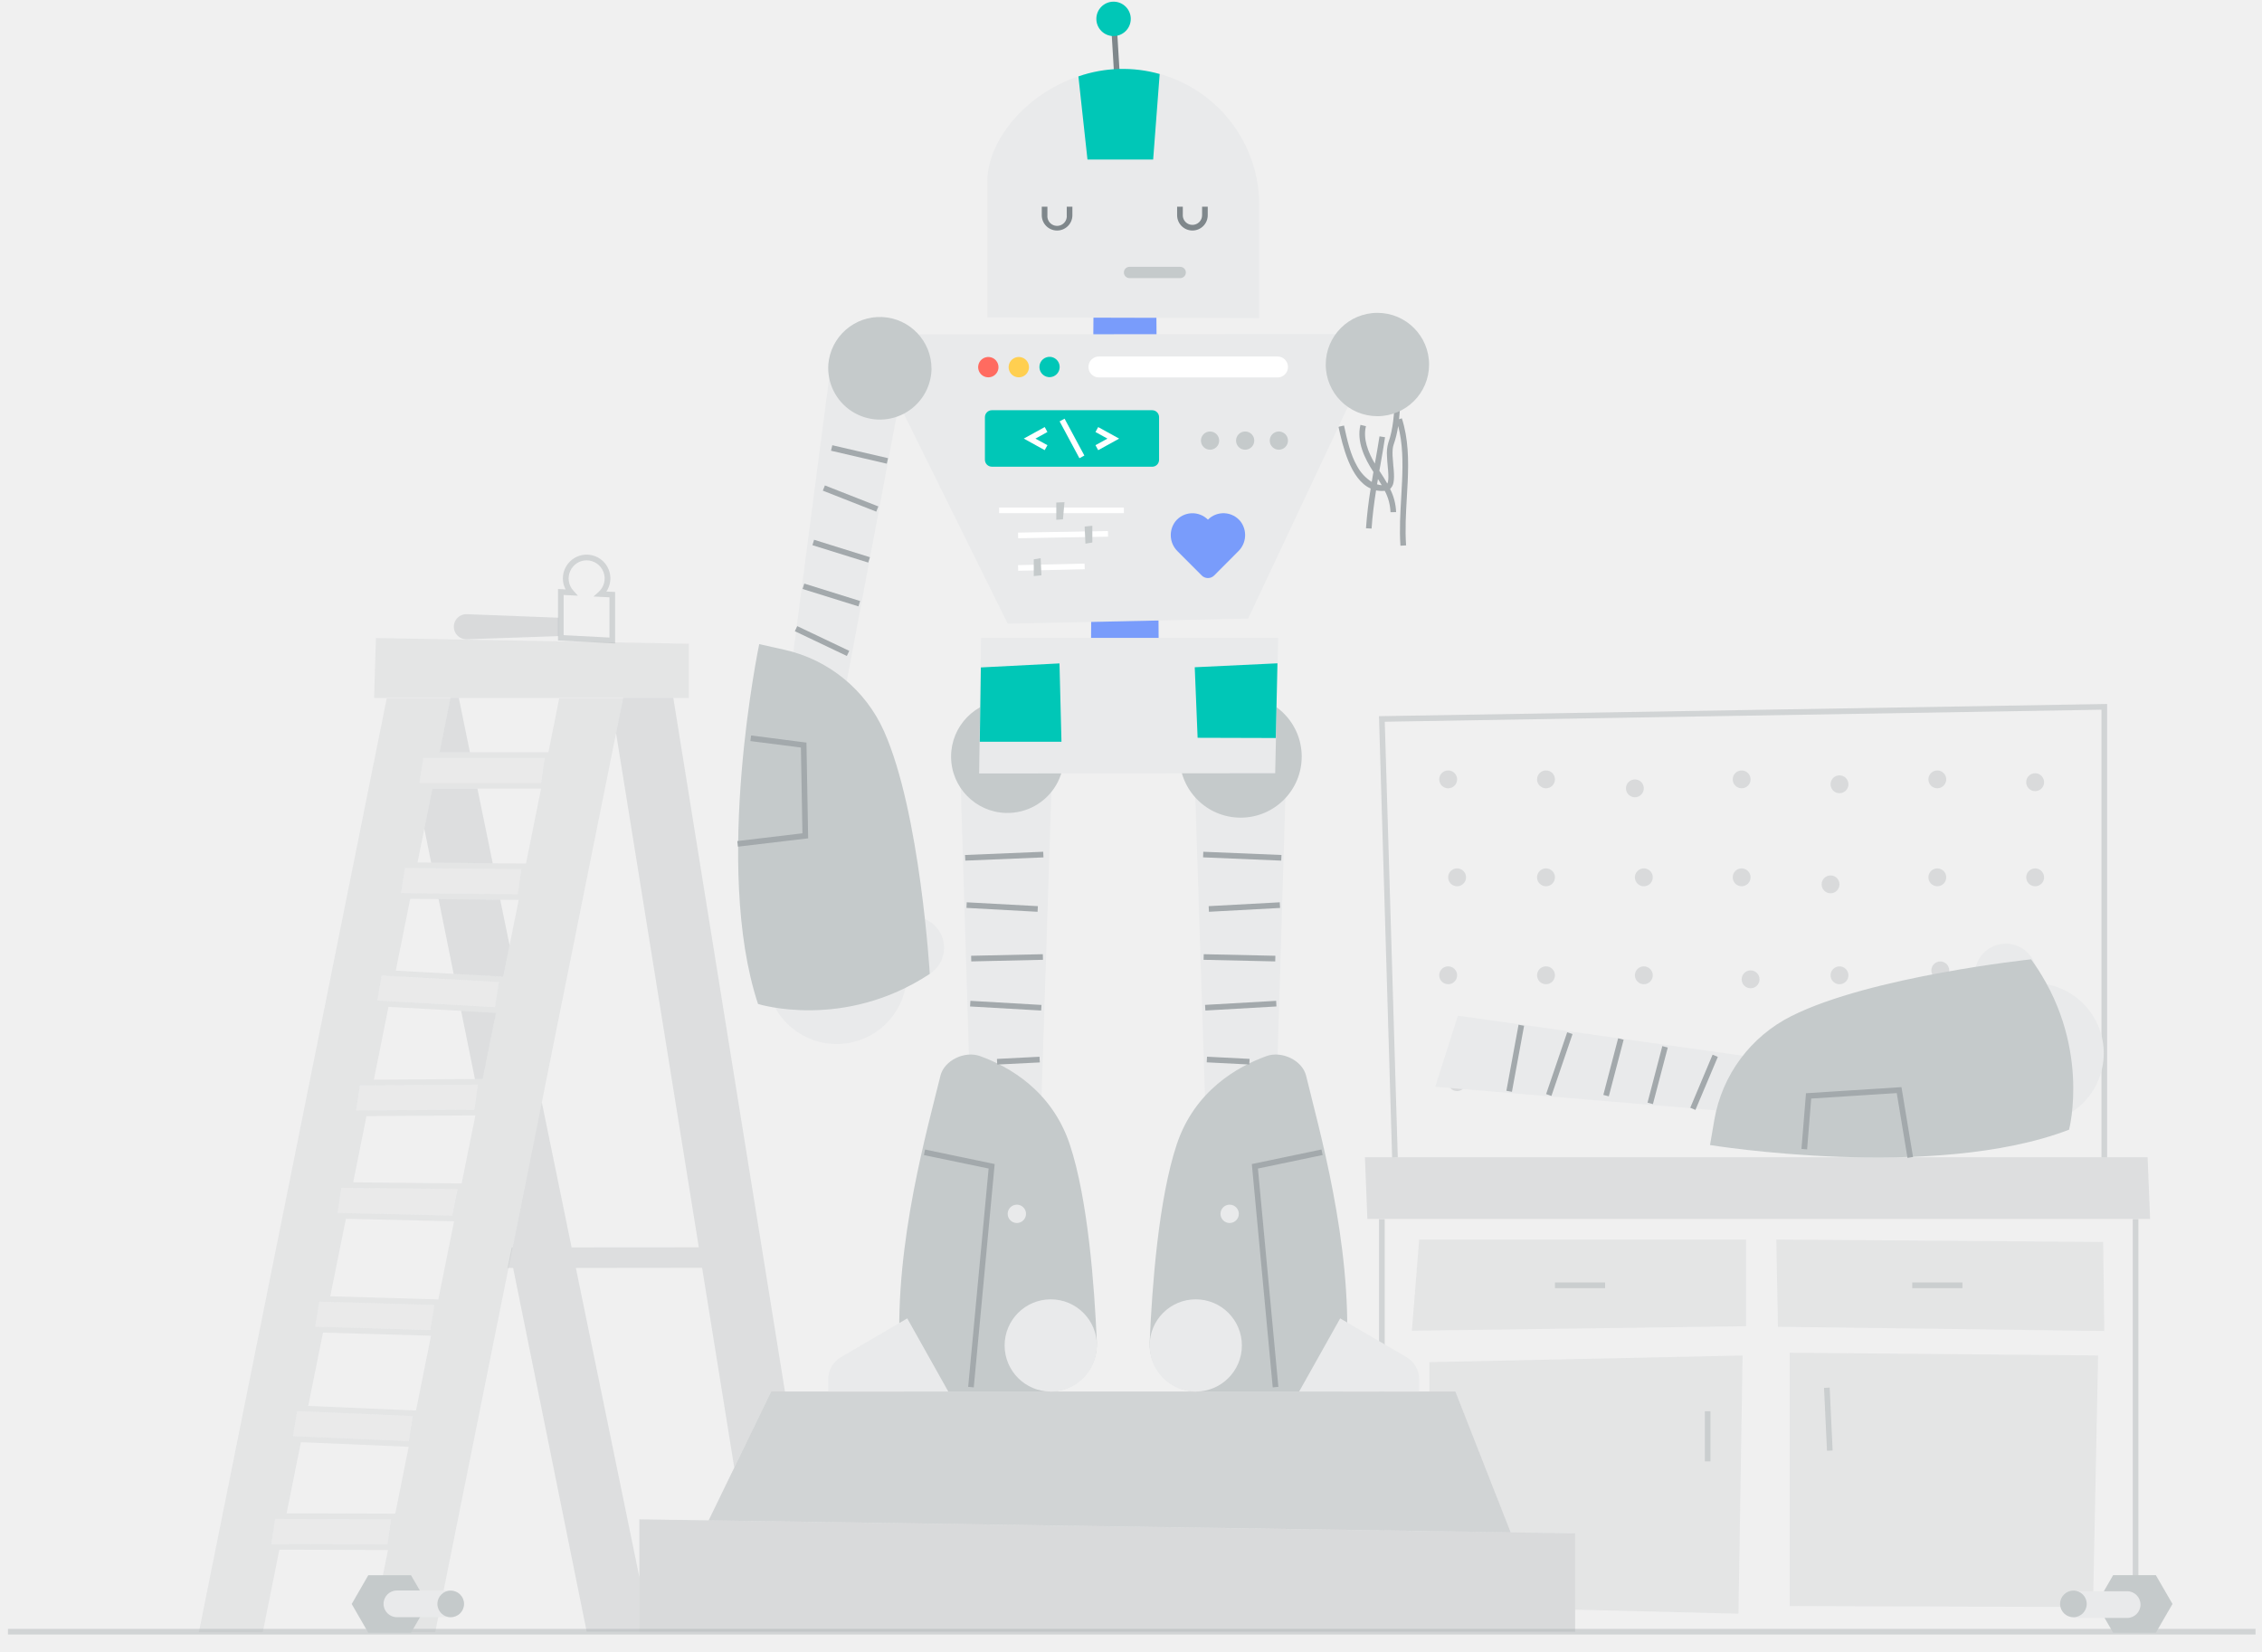
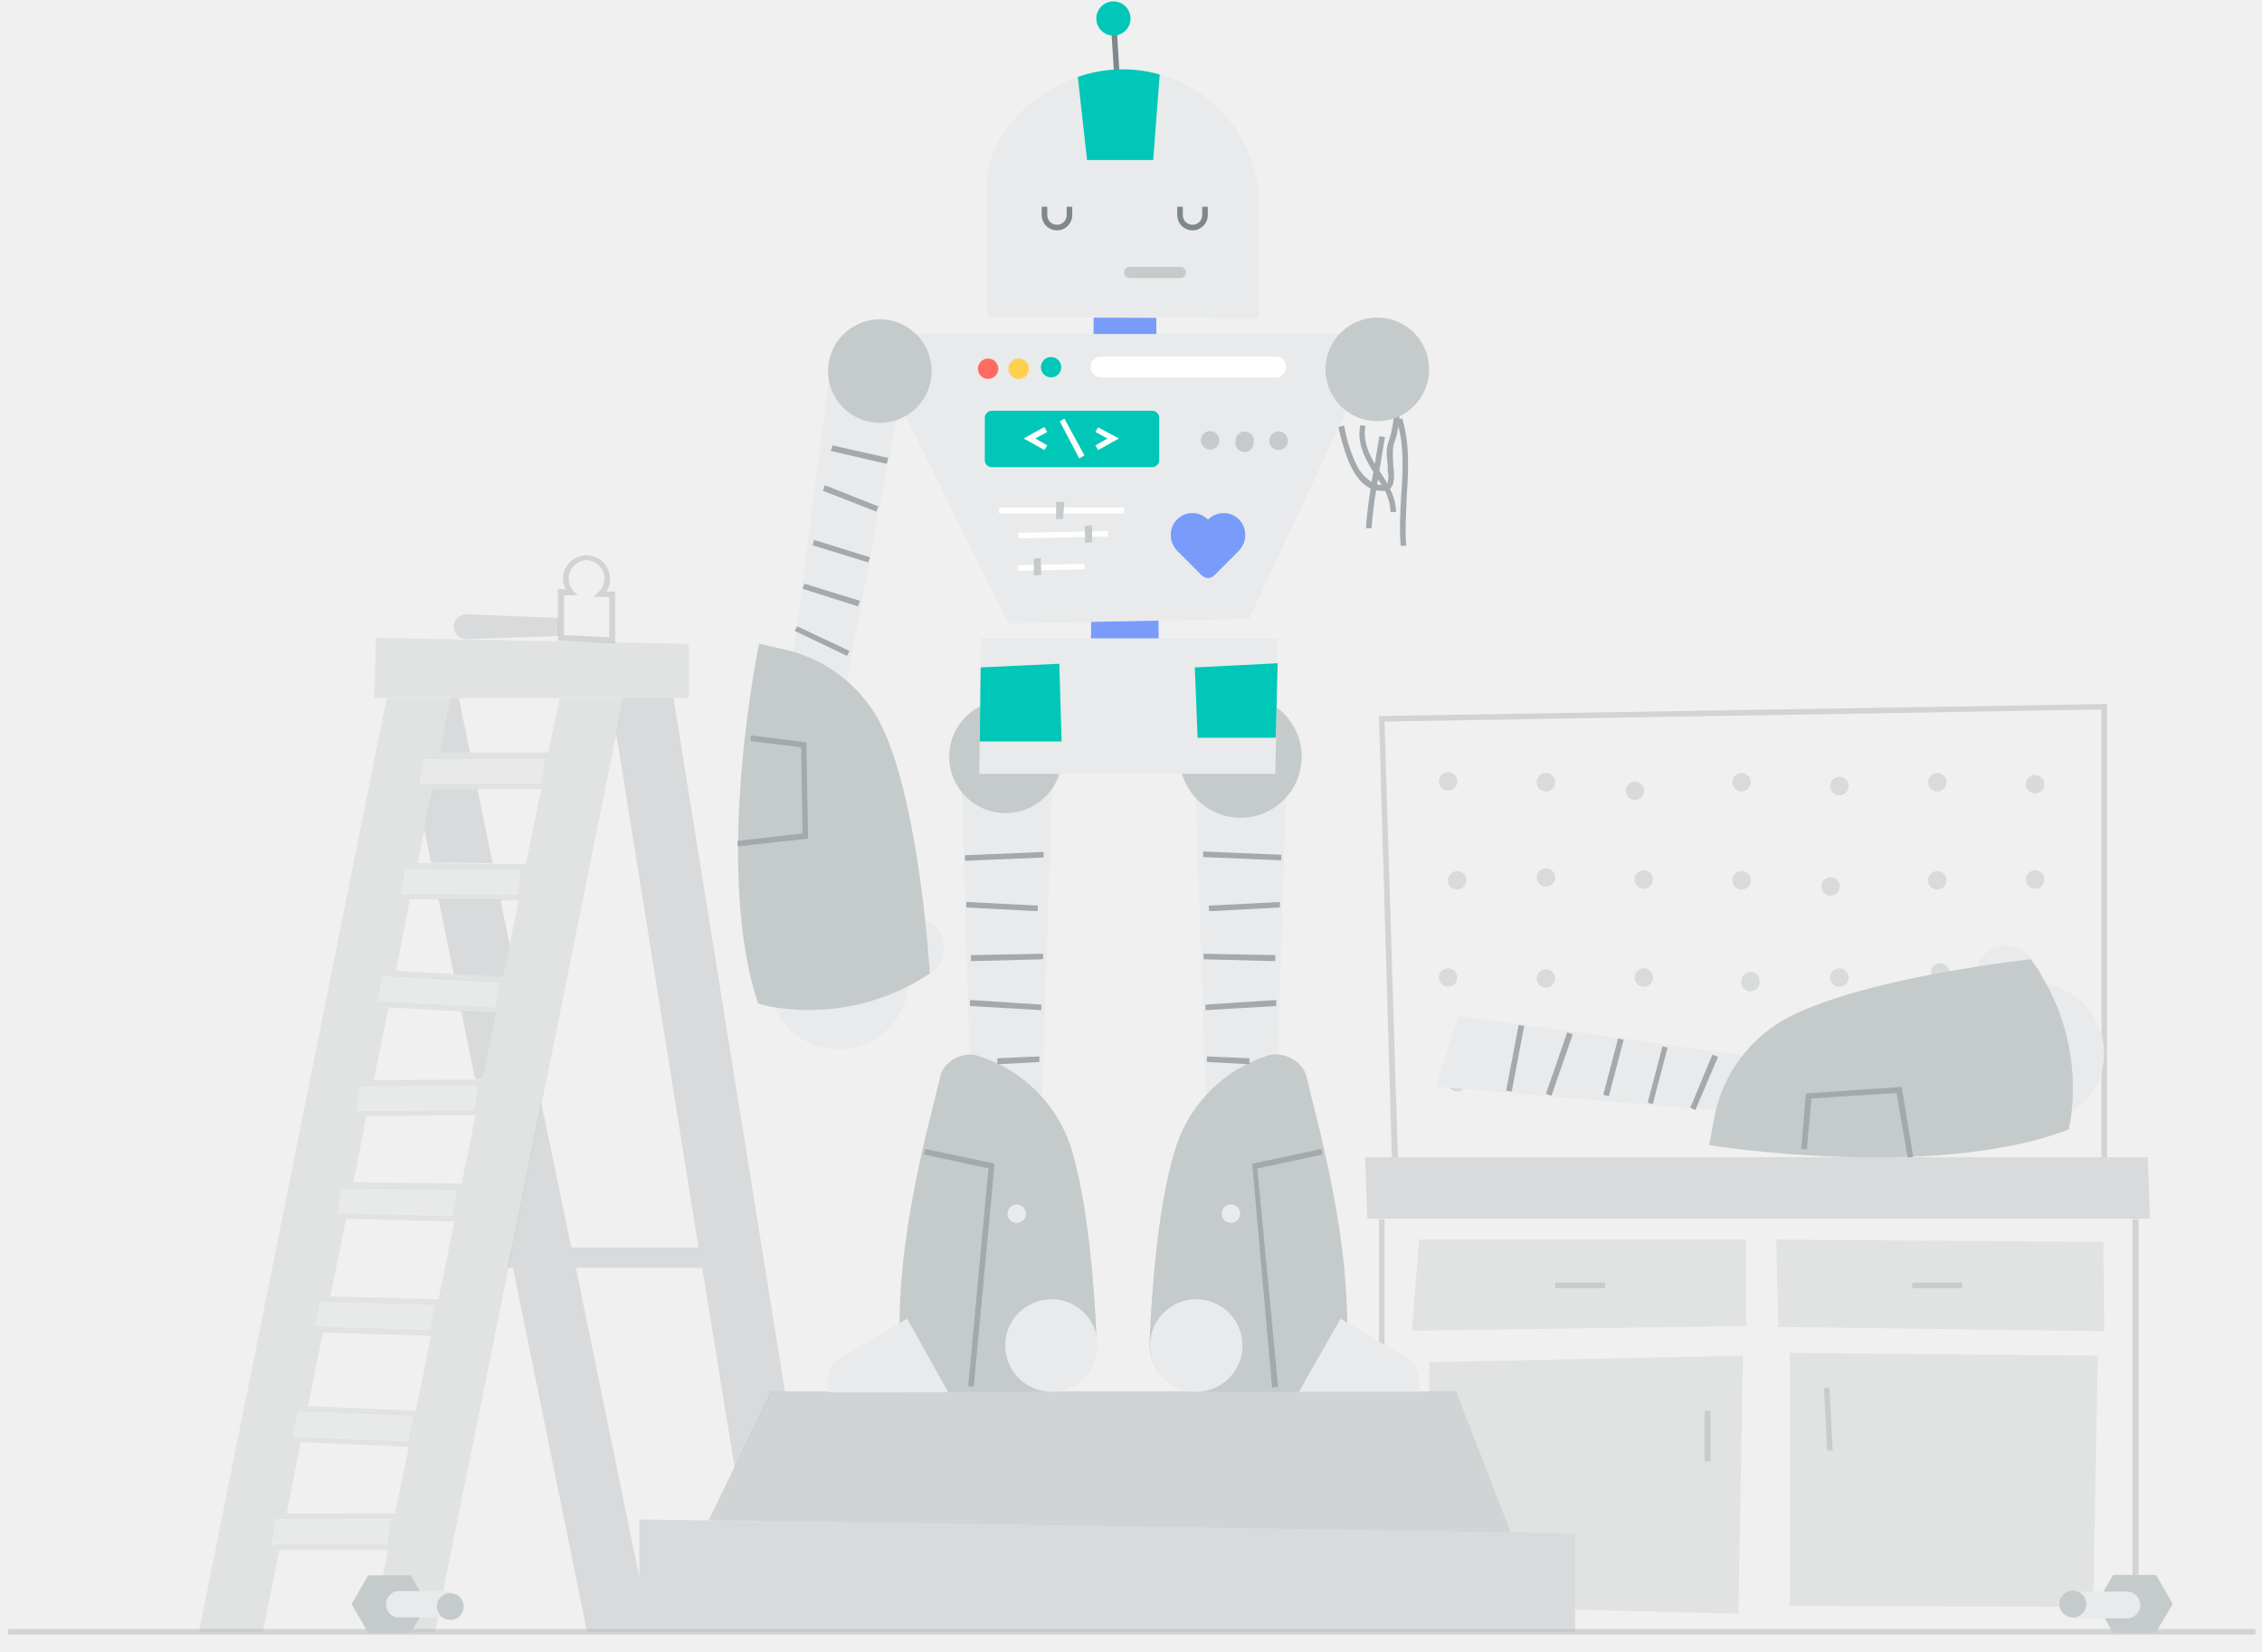
<svg xmlns="http://www.w3.org/2000/svg" fill="none" viewBox="0 0 489 357">
-   <path opacity=".3" d="m120.73 133.55-19.9-.77a2.72 2.72 0 1 0-.01 5.44l19.91-.69" fill="#A3A9AC" />
-   <path opacity=".4" fill-rule="evenodd" clip-rule="evenodd" d="M121.69 125.06a5.13 5.13 0 1 1 9.4 2.83l1.88.1v11.13l-12.34-.65v-11.13l1.65.09c-.38-.7-.6-1.5-.6-2.37Zm5.13-3.92a3.92 3.92 0 0 0-2.88 6.55l1 1.1-3.09-.16v8.69l9.9.52v-8.7l-3.45-.17 1.11-.99a3.92 3.92 0 0 0-2.59-6.84Z" fill="#A3A9AC" />
-   <path opacity=".25" d="M464.8 263.54H295.6l-.53-13.34h169.2l.54 13.34Z" fill="#A3A9AC" />
-   <g opacity=".3" fill="#A3A9AC">
-     <path d="M315 168.5a1.93 1.93 0 1 1-3.87 0 1.93 1.93 0 0 1 3.87 0ZM336.15 168.5a1.93 1.93 0 1 1-3.87 0 1.93 1.93 0 0 1 3.87 0ZM355.36 170.44a1.93 1.93 0 1 1-3.86 0 1.93 1.93 0 0 1 3.86 0ZM378.44 168.5a1.93 1.93 0 1 1-3.86 0 1.93 1.93 0 0 1 3.86 0ZM399.6 169.56a1.93 1.93 0 1 1-3.87 0 1.93 1.93 0 0 1 3.86 0ZM420.74 168.5a1.93 1.93 0 1 1-3.86 0 1.93 1.93 0 0 1 3.86 0ZM441.9 169.11a1.93 1.93 0 1 1-3.88 0 1.93 1.93 0 0 1 3.87 0ZM316.93 189.68a1.93 1.93 0 1 1-3.87 0 1.93 1.93 0 0 1 3.87 0ZM336.15 189.68a1.93 1.93 0 1 1-3.87 0 1.93 1.93 0 0 1 3.87 0ZM357.3 189.68a1.93 1.93 0 1 1-3.87 0 1.93 1.93 0 0 1 3.87 0ZM378.44 189.68a1.93 1.93 0 1 1-3.86 0 1.93 1.93 0 0 1 3.86 0ZM397.66 191.2a1.93 1.93 0 1 1-3.86 0 1.93 1.93 0 0 1 3.86 0ZM420.74 189.68a1.93 1.93 0 1 1-3.86 0 1.93 1.93 0 0 1 3.86 0ZM441.9 189.68a1.93 1.93 0 1 1-3.87 0 1.93 1.93 0 0 1 3.86 0ZM315 210.86a1.93 1.93 0 1 1-3.87 0 1.93 1.93 0 0 1 3.87 0ZM336.15 210.86a1.93 1.93 0 1 1-3.87 0 1.93 1.93 0 0 1 3.87 0ZM357.3 210.86a1.93 1.93 0 1 1-3.87 0 1.93 1.93 0 0 1 3.87 0ZM380.38 211.73a1.93 1.93 0 1 1-3.87 0 1.93 1.93 0 0 1 3.87 0ZM399.6 210.86a1.93 1.93 0 1 1-3.87 0 1.93 1.93 0 0 1 3.86 0ZM421.39 209.8a1.93 1.93 0 1 1-3.87 0 1.93 1.93 0 0 1 3.87 0ZM441.01 210.86a1.93 1.93 0 1 1-3.86 0 1.93 1.93 0 0 1 3.86 0ZM316.93 233.96a1.93 1.93 0 1 1-3.87 0 1.93 1.93 0 0 1 3.87 0ZM334.21 233.97a1.93 1.93 0 1 0 0-3.87 1.93 1.93 0 0 0 0 3.87ZM357.3 232.03a1.93 1.93 0 1 1-3.87 0 1.93 1.93 0 0 1 3.87 0ZM376.51 233.97a1.93 1.93 0 1 0 0-3.87 1.93 1.93 0 0 0 0 3.87ZM399.6 233.96a1.93 1.93 0 1 1-3.87 0 1.93 1.93 0 0 1 3.86 0ZM418.81 233.97a1.93 1.93 0 1 0 0-3.87 1.93 1.93 0 0 0 0 3.87ZM441.9 232.03a1.93 1.93 0 1 1-3.87 0 1.93 1.93 0 0 1 3.86 0Z" />
+   <path opacity=".3" d="m120.7 133.6-19.9-.8a2.7 2.7 0 1 0 0 5.4l20-.7" fill="#A3A9AC" />
+   <path opacity=".4" fill-rule="evenodd" clip-rule="evenodd" d="M121.7 125a5.1 5.1 0 1 1 9.4 2.9h1.9v11.2l-12.4-.6v-11.2l1.7.1a5 5 0 0 1-.6-2.3Zm5.1-3.9a4 4 0 0 0-2.9 6.6l1 1h-3v8.6l9.8.5v-8.7l-3.4-.1 1.1-1a4 4 0 0 0-2.6-6.9Z" fill="#A3A9AC" />
+   <path opacity=".3" d="M464.8 263.5H295.6l-.5-13.3h169.2l.5 13.3ZM315 168.5a2 2 0 1 1-3.9 0 2 2 0 0 1 3.9 0Zm21.1 0a2 2 0 1 1-3.8 0 2 2 0 0 1 3.8 0Zm19.3 2a2 2 0 1 1-3.9 0 2 2 0 0 1 3.9 0Zm23-2a2 2 0 1 1-3.8 0 2 2 0 0 1 3.8 0Zm21.2 1a2 2 0 1 1-3.9 0 2 2 0 0 1 3.9 0Zm21.1-1a2 2 0 1 1-3.8 0 2 2 0 0 1 3.8 0Zm21.2.6a2 2 0 1 1-3.9 0 2 2 0 0 1 3.9 0Zm-125 20.6a2 2 0 1 1-3.8 0 2 2 0 0 1 3.8 0Zm19.3 0a2 2 0 1 1-4 0 2 2 0 0 1 4 0Zm21.1 0a2 2 0 1 1-3.9 0 2 2 0 0 1 3.9 0Zm21.1 0a2 2 0 1 1-3.8 0 2 2 0 0 1 3.8 0Zm19.3 1.5a2 2 0 1 1-3.9 0 2 2 0 0 1 3.9 0Zm23-1.5a2 2 0 1 1-3.8 0 2 2 0 0 1 3.8 0Zm21.2 0a2 2 0 1 1-3.9 0 2 2 0 0 1 3.9 0ZM315 210.9a2 2 0 1 1-3.9 0 2 2 0 0 1 3.9 0Zm21.1 0a2 2 0 1 1-3.8 0 2 2 0 0 1 3.8 0Zm21.2 0a2 2 0 1 1-3.9 0 2 2 0 0 1 3.9 0Zm23 .8a2 2 0 1 1-3.8 0 2 2 0 0 1 3.9 0Zm19.3-.8a2 2 0 1 1-3.9 0 2 2 0 0 1 3.9 0Zm21.8-1.1a2 2 0 1 1-3.9 0 2 2 0 0 1 3.9 0Zm19.6 1a2 2 0 1 1-3.9 0 2 2 0 0 1 4 0ZM317 234a2 2 0 1 1-4 0 2 2 0 0 1 4 0Zm17.2 0a2 2 0 1 0 0-3.9 2 2 0 0 0 0 3.9Zm23.1-2a2 2 0 1 1-3.9 0 2 2 0 0 1 3.9 0Zm19.2 2a2 2 0 1 0 0-3.9 2 2 0 0 0 0 3.9Zm23.1 0a2 2 0 1 1-3.9 0 2 2 0 0 1 3.9 0Zm19.2 0a2 2 0 1 0 0-3.9 2 2 0 0 0 0 3.9Zm23.1-2a2 2 0 1 1-3.9 0 2 2 0 0 1 3.9 0Z" fill="#A3A9AC" />
+   <path d="M336.1 278.5H347v-1.2h-10.8v1.2Zm77.3 0h10.8v-1.2h-10.8v1.2ZM369.8 316V305h-1.3V316h1.3Zm25.7-16 .7 13.6H395l-.7-13.5 1.2-.1Z" opacity=".4" fill="#A3A9AC" />
+   <g opacity=".2" fill="#A3A9AC">
+     <path d="M80.9 150.9h68v-11.7l-67.6-1.3-.4 13Z" />
+     <path fill-rule="evenodd" clip-rule="evenodd" d="M43 352.9 83.6 151h13.8L95 162.7h23.5L121 151h13.8L94 352.9H80.3l3.6-17.8H60.4l-3.6 17.8H43Zm15.7-19 .8-5.5h25l-.7 5.5H58.7Zm6.3-22.1-3 15.4h23.4l3-14.4-23.4-1Zm28.2-23L89.9 305l-23.3-1 3.2-15.9 23.4.7Zm-29.9 21.7 1-5.4 25 1-1 5.5-25-1Zm4.8-23.7 1-5.4 24.8.7-.9 5.5-24.9-.8Zm6.7-23.3-3.4 16.8 23.4.6 3.4-16.8-23.4-.6Zm28-22.4-3 14.8-23.4-.3 2.8-14.3 23.6-.2ZM73 262.3l.8-5.4 25.1.3-1.1 5.7-24.8-.6Zm4-22.1.8-5.4 25.5-.2-.7 5.4-25.6.2Zm7-22.4-3.2 15.7 23.5-.1 3-14.3-23.3-1.3Zm28.1-23.1-3.3 16.5-23.2-1.3 3-15.5 23.5.3Zm-30.5 21.7.9-5.4 25.4 1.4-.9 5.4-25.4-1.4Zm5-23.2 1-5.4 25.1.2-.8 5.4-25.2-.2Zm6.9-22.6-3.2 16 23.4.2 3.3-16.2H93.5Zm24.3-6.6-.8 5.4H90.7l.8-5.4h26.3Z" />
+     <path d="m384.4 286.9 70.5.9-.2-19.3-70.7-.5.4 18.9Zm-79.2.8 72.3-1V268h-70.7l-1.6 19.7ZM309 331l31.5.5V348l35.3.9 1-55.8-67.8 1.4v6.4h5.6l12 30.4-17.6-.3Zm77.9 16.2 65.6.2 1-54.3-66.6-.6v54.7Z" />
  </g>
+   <path opacity=".4" d="m326.6 331.3-173.4-2.6 13.5-27.9h148l11.9 30.5Z" fill="#A3A9AC" />
+   <path opacity=".3" d="m340.5 331.5-202.3-3v24.3h202.3v-21.3Z" fill="#A3A9AC" />
  <g opacity=".4" fill="#A3A9AC">
-     <path d="M336.15 278.49H347v-1.22h-10.85v1.22ZM413.39 278.49h10.85v-1.22h-10.85v1.22ZM369.77 315.96v-10.85h-1.22v10.85h1.22ZM395.54 300l.64 13.6-1.22.06-.64-13.6 1.22-.06Z" />
+     <path d="M455.5 152.2v98h-1.2v-96.8l-155 2.6 2.9 94.2h-1.3l-2.8-95.4 157.4-2.6ZM299.3 263.6v37.2h-1.2v-37.2h1.2Zm0 67.3h-1.2 1.2Z" />
+     <path d="M462.3 352.2v-88.6H461v88.6H1.7v1.2h485.9v-1.2h-25.3Z" />
  </g>
-   <g opacity=".16" fill="#A3A9AC">
-     <path d="M80.87 150.9h68.02v-11.72l-67.62-1.24-.4 12.96Z" />
-     <path fill-rule="evenodd" clip-rule="evenodd" d="M43 352.86 83.6 151h13.8l-2.35 11.65h23.5l2.34-11.65h13.8l-40.6 201.86H80.3l3.58-17.75-23.49-.07-3.58 17.82H43Zm15.65-19.04.83-5.42 25.07.07-.77 5.42-25.13-.07Zm6.4-22.02-3.09 15.38 23.49.07 2.9-14.45-23.3-1Zm28.13-23.01-3.25 16.17-23.3-1 3.19-15.85 23.36.68Zm-29.85 21.72.9-5.43 25 1.07-.84 5.43-25.06-1.07Zm4.8-23.68.9-5.42 24.86.73-.85 5.43-24.92-.74Zm6.64-23.32-3.37 16.75 23.36.68 3.4-16.89-23.4-.55Zm28-22.36-2.97 14.72-23.45-.25 2.88-14.32 23.53-.15Zm-29.8 21.1.82-5.44 25.15.27-1.15 5.74-24.82-.58Zm4-22.16.82-5.42 25.53-.16-.76 5.42-25.6.16Zm7.01-22.4-3.16 15.74 23.52-.15 2.88-14.3-23.24-1.3Zm28.15-23.12-3.33 16.58-23.24-1.3 3.12-15.53 23.45.25Zm-30.56 21.76.92-5.43 25.37 1.42-.86 5.43-25.43-1.42Zm5.11-23.25.87-5.42 25.17.26-.8 5.43-25.24-.27Zm6.79-22.57-3.21 15.96 23.45.24 3.26-16.2h-23.5Zm24.28-6.64-.77 5.42h-26.3l.84-5.42h26.23Z" />
-     <path d="m384.36 286.85 70.55.91-.25-19.24-70.66-.53.36 18.86ZM305.23 287.7l72.24-.97V268H306.8l-1.58 19.7ZM309.01 331.04l31.51.47v16.5l35.3.87.89-55.82-67.7 1.44v6.35h5.6l11.94 30.44-17.54-.27v.02ZM386.9 347.23l65.56.21 1.11-54.38-66.67-.6v54.77Z" />
-   </g>
-   <path opacity=".4" d="M326.55 331.29 153.2 328.7l13.52-27.85h147.9l11.94 30.43Z" fill="#A3A9AC" />
-   <path opacity=".3" d="m340.52 331.51-202.3-3.03v24.3h202.3v-21.26Z" fill="#A3A9AC" />
-   <g opacity=".4" fill="#A3A9AC">
-     <path d="M455.52 152.2v98h-1.22v-96.76l-154.94 2.6 2.81 94.14-1.22.03-2.84-95.37 157.41-2.64ZM299.34 263.59v37.26h-1.22V263.6h1.22ZM299.34 330.88l-1.22-.02v.02l1.22.02v-.02Z" />
-     <path d="M462.28 352.16v-88.57h-1.22v88.57H1.72v1.22H487.6v-1.22h-25.33Z" />
-   </g>
-   <g opacity=".08" fill="#A3A9AC">
-     <path d="m116.98 169.29.77-5.42H91.52l-.83 5.42h26.3ZM107 217.75l.86-5.43-25.37-1.42-.92 5.43 25.43 1.42ZM102.56 239.93l.77-5.42-25.54.16-.83 5.42 25.6-.16ZM93.04 287.57l.85-5.43-24.86-.73-.9 5.42 24.91.74ZM88.39 311.58l.83-5.43-25-1.07-.9 5.43 25.07 1.07ZM83.78 333.9l.77-5.43-25.07-.07-.83 5.42 25.13.07ZM111.92 193.35l.8-5.43-25.17-.26-.87 5.42 25.23.27ZM97.79 262.82l1.15-5.74-25.15-.27-.82 5.43 24.82.58Z" />
-   </g>
-   <g opacity=".25" fill="#A3A9AC">
-     <path d="m93.47 170.5-1.74 8.66 1.48 7.34 13.31.14-3.31-16.13h-9.74ZM95.05 162.65h6.54l-2.4-11.75H97.4l-2.36 11.75ZM108.14 194.53l-13.33-.14 3.26 16.16 10.72.6 1.37-6.79-2.02-9.83ZM107.22 218.98l-7.53-.42 2.98 14.73h1.67l2.88-14.3ZM110.82 269.7h-.2l-.9 4.44h1.21l15.9 78.63h11.4v-11.74l-13.74-66.9 27.29-.03 6.95 43.2 7.98-16.44h2.98L145.56 150.9h-10.85l-1.53 7.6 17.89 111.17-27.5.02-6.44-31.38-6.31 31.4ZM162.28 328.84l11.94.18-11.94-.18Z" />
-   </g>
-   <path d="m194.55 86.08-12.4 66.01-11.78-2.39 9.04-69.22 15.14 5.6ZM195.18 205.52a15.16 15.16 0 1 1-28.62 10.06 15.16 15.16 0 1 1 28.62-10.06ZM197.44 198.2a6.7 6.7 0 0 1-.1 13.4l.1-13.4ZM426.95 211.43a6.7 6.7 0 1 1 13.36-.52l-13.36.52ZM434.36 213.45a15.19 15.19 0 0 1 11.36 28.16 15.19 15.19 0 0 1-11.36-28.16ZM315.18 219.59l66.51 9.35-1.84 11.88-69.58-5.86 4.9-15.38ZM258.2 165.91l2.46 76.38 15.07 1.13 2.47-81.54-20 4.03ZM227.46 165.92l-2.47 76.38-15.06 1.13-2.48-81.54 20 4.03Z" fill="#E9EAEB" />
-   <path fill-rule="evenodd" clip-rule="evenodd" d="M301.29 96.08c.46-1.28.76-2.62.97-3.98.99 3.78 1.02 7.79.84 11.93l-.18 3.4c-.2 3.51-.42 7.08-.17 10.56l1.22-.08c-.24-3.4-.04-6.85.16-10.34.07-1.16.14-2.32.19-3.49.2-4.63.15-9.27-1.27-13.64l-.6.2c.16-1.44.24-2.89.32-4.3l-1.21-.07c-.19 3.27-.38 6.51-1.42 9.4a8.02 8.02 0 0 0-.3 2.94c.02.7.09 1.43.15 2.13l.09.99c.08 1 .1 1.83-.03 2.41-.04.18-.09.3-.14.41-.53-.95-1.12-1.85-1.68-2.71a1.84 1.84 0 0 1-.04-.06l.23-1.27c.35-1.99.7-3.98 1-5.98l-1.2-.19c-.3 1.95-.65 3.91-1 5.88v.02c-1.48-2.51-2.6-5.37-1.93-8.1l-1.19-.28c-.88 3.63.94 7.3 2.72 10.05l.09.13-.37 2.15a9.18 9.18 0 0 1-3.14-3.37c-1.47-2.55-2.16-5.66-2.85-8.82l-1.2.27c.9 4.04 2.54 11.36 6.96 13.36a92.24 92.24 0 0 0-1.01 8.58l1.21.07c.18-2.76.54-5.51.97-8.26.58.12 1.21.16 1.88.1a10.72 10.72 0 0 1 1.24 4.62l1.21-.02a11.87 11.87 0 0 0-1.3-5.01 2.46 2.46 0 0 0 .72-1.3c.18-.78.14-1.79.07-2.78l-.1-1.05c-.06-.68-.12-1.35-.15-2.02-.04-1 .01-1.86.24-2.48Zm-3.6 8.63c.34.1.68.17 1.02.2-.26-.46-.54-.9-.82-1.35l-.2 1.15Z" fill="#A3A9AC" />
-   <path d="m250.59 154.59-14.86 1.9.72-97.03h13.48l.66 95.13Z" fill="#799CFB" />
-   <path d="M268.2 176.78a13.2 13.2 0 1 1 .01-26.4 13.2 13.2 0 0 1-.01 26.4ZM217.45 175.76a12.19 12.19 0 1 0-.01-24.37 12.19 12.19 0 0 0 .01 24.37ZM203.3 232.6c-.33 1.36-.71 2.86-1.13 4.5-3.72 14.8-10.22 40.63-6.82 63.76h31.5c5.85 0 10.5-4.87 10.26-10.72-.5-11.85-1.9-30.83-5.84-42.7-3.88-11.65-13.17-16.87-19.43-19.12-3.27-1.17-7.72.9-8.55 4.29ZM283.48 237.1c-.42-1.63-.8-3.14-1.12-4.5-.82-3.38-5.28-5.45-8.55-4.28-6.25 2.25-15.55 7.47-19.43 19.13-3.94 11.86-5.34 30.84-5.84 42.7a10.27 10.27 0 0 0 10.26 10.71h31.5c3.4-23.13-3.1-48.96-6.82-63.75ZM456.82 353h9.23l3.6-6.22-3.6-6.23h-9.23l-3.59 6.23 3.59 6.22ZM88.85 340.56h-9.23l-3.59 6.23 3.59 6.22h9.23l3.6-6.22-3.6-6.23Z" fill="#C5CACB" />
-   <path d="m213.44 68.62 58.78.15V44.34a29.41 29.41 0 0 0-29.4-29.43c-16.22 0-29.38 13.17-29.38 24.35v29.36ZM186.89 72.29l30.96 62.55 51.97-1.1 28.95-61.51-111.88.06ZM219.68 264.41a1.98 1.98 0 1 0 0-3.95 1.98 1.98 0 0 0 0 3.95ZM227.16 300.87a9.97 9.97 0 1 0-.01-19.95 9.97 9.97 0 0 0 0 19.94ZM258.5 300.87a9.97 9.97 0 1 1 0-19.95 9.97 9.97 0 0 1 0 19.94ZM265.97 264.41a1.98 1.98 0 1 1 0-3.95 1.98 1.98 0 0 1 0 3.95ZM212.09 137.9l-.42 29.33 64-.06.65-29.26h-64.23ZM179.05 300.85v-2.64a5.57 5.57 0 0 1 2.76-4.81l14.32-8.36 8.87 15.81h-25.95ZM306.8 298.21v2.64h-25.95l8.87-15.81 14.32 8.36c1.7 1 2.76 2.83 2.76 4.81ZM85.8 349.64h11.64v-5.77H85.8a2.88 2.88 0 0 0 0 5.77ZM448.21 344.03h11.64a2.88 2.88 0 0 1 0 5.77h-11.64v-5.77Z" fill="#E9EAEB" />
-   <path d="M215.85 79.54a2.2 2.2 0 1 1-4.38-.41 2.2 2.2 0 0 1 4.38.41Z" fill="#FF6B60" />
-   <path d="M222.44 79.54a2.2 2.2 0 1 1-4.38-.41 2.2 2.2 0 0 1 4.38.41Z" fill="#FFCF50" />
-   <path fill-rule="evenodd" clip-rule="evenodd" d="m242.13 17.1-.79-13.04-1.21.07.78 13.04 1.22-.07Z" fill="#7F878B" />
-   <path d="M226.43 46.53v-1.84h-1.22v1.84a3.31 3.31 0 1 0 6.62 0v-1.84h-1.22v1.84a2.1 2.1 0 1 1-4.18 0ZM255.7 46.53v-1.84h-1.23v1.84a3.31 3.31 0 1 0 6.62 0v-1.84h-1.22v1.84a2.09 2.09 0 1 1-4.18 0Z" fill="#7F878B" />
-   <path d="M244.45 4.08a3.72 3.72 0 1 1-7.44 0 3.72 3.72 0 0 1 7.44 0ZM226.63 81.53a2.2 2.2 0 1 0 .41-4.38 2.2 2.2 0 0 0-.4 4.38ZM229.04 143.43l-17 .87-.23 16.07h17.66l-.43-16.94ZM275.8 159.56l-16.9-.05-.62-15.25 17.88-.85-.36 16.15ZM249.07 100.9h-34.65a1.5 1.5 0 0 1-1.5-1.5V90.2c0-.83.67-1.51 1.5-1.51h34.65c.84 0 1.5.68 1.5 1.5v9.22c0 .83-.66 1.5-1.5 1.5ZM233.12 16.52A29.35 29.35 0 0 1 250.7 16l-1.41 18.49h-14.2l-1.96-17.96Z" fill="#00C7B7" />
-   <path d="M276.17 81.61h-38.6a2.27 2.27 0 0 1 0-4.54h38.6a2.27 2.27 0 0 1 0 4.54ZM216 110.95h26.96v-1.22h-26.97v1.22ZM239.52 114.81l-19.44.34.02 1.22 19.44-.34-.02-1.22ZM220.1 123.4l14.4-.33-.04-1.22-14.38.33.03 1.22ZM234.42 98.49l-4.28-7.97-1.07.58 4.28 7.97 1.07-.58ZM225.85 92.33l.58 1.07-2.59 1.43 2.6 1.42-.6 1.07-4.52-2.5 4.53-2.49ZM237.4 92.33l4.54 2.5-4.53 2.5-.59-1.08 2.59-1.42-2.59-1.43.59-1.07Z" fill="#fff" />
-   <path d="M261.13 112.35a4.73 4.73 0 0 0-7.01.35 4.89 4.89 0 0 0 .46 6.5l5.21 5.22a1.9 1.9 0 0 0 2.69 0l5.2-5.22a4.88 4.88 0 0 0 .47-6.5 4.73 4.73 0 0 0-7.02-.35Z" fill="#799CFB" />
-   <path d="M244.18 60.13h10.96a1.22 1.22 0 0 0 0-2.44h-10.96a1.22 1.22 0 0 0 0 2.44ZM286.6 78.8a11.17 11.17 0 1 0 22.34.02 11.17 11.17 0 0 0-22.34-.02ZM201.38 79.77a11.17 11.17 0 1 1-22.31-1.01 11.17 11.17 0 0 1 22.3 1ZM163.87 217.06c-9.83-29.68.26-77.8.26-77.8l5.41 1.21a30.96 30.96 0 0 1 21.58 17.65c7.83 17.58 9.88 52.44 9.88 52.44-18.66 12.3-37.13 6.5-37.13 6.5ZM263.56 95.26a1.97 1.97 0 1 1-3.94 0 1.97 1.97 0 0 1 3.94 0ZM228.35 112.38v-3.73l1.77-.08-.33 3.71-1.44.1ZM236.14 117.3v-3.63l-1.66.17.17 3.7 1.49-.25ZM223.48 124.55v-3.62l1.49-.25.17 3.7-1.66.17ZM271.15 95.26a1.97 1.97 0 1 1-3.94 0 1.97 1.97 0 0 1 3.94 0ZM276.47 97.23a1.97 1.97 0 1 0-.01-3.94 1.97 1.97 0 0 0 0 3.94ZM369.67 247.56s48.46 7.88 77.62-3.32c0 0 4.95-18.74-8.2-36.83 0 0-34.68 3.65-51.85 12.28a31 31 0 0 0-16.63 22.4l-.94 5.47ZM100.32 346.77a2.88 2.88 0 1 1-5.76 0 2.88 2.88 0 0 1 5.76 0ZM445.35 346.77a2.88 2.88 0 1 1 5.76 0 2.88 2.88 0 0 1-5.76 0Z" fill="#C5CACB" />
-   <path d="m191.98 99.06-12.05-2.8-.28 1.19 12.06 2.8.27-1.2ZM189.88 109.49l-11.55-4.54-.45 1.13 11.55 4.54.45-1.13ZM175.99 116.7l12.07 3.77-.36 1.16-12.07-3.76.36-1.17ZM185.94 129.94l-12.07-3.77-.37 1.17 12.08 3.76.36-1.16ZM183.6 140.72l-11.25-5.35-.52 1.1 11.24 5.35.52-1.1ZM225.52 184.15l-16.9.7.06 1.22 16.9-.7-.06-1.22ZM209 195.08l15.37.83-.07 1.22-15.37-.84.06-1.21ZM225.44 206.3l-15.5.34.03 1.22 15.5-.35-.03-1.21ZM209.78 216.38l15.37.89-.07 1.21-15.37-.88.07-1.22ZM224.79 229.7l-9.21.46-.06-1.22 9.2-.47.07 1.22ZM260.08 185.36l16.9.71.05-1.22-16.9-.7-.05 1.21ZM276.73 196.3l-15.38.83-.06-1.22 15.37-.83.07 1.22ZM260.2 207.51l15.48.35.03-1.22-15.49-.34-.03 1.21ZM275.94 217.6l-15.36.88-.07-1.22 15.37-.88.06 1.22ZM270.14 228.93l-9.21-.47-.06 1.22 9.2.47.07-1.22ZM215.03 251.67l-15.05-3.14-.25 1.2 13.99 2.91-4.42 47.2 1.21.11 4.52-48.28ZM271.94 252.64l13.99-2.92-.25-1.2-15.06 3.15 4.52 48.28 1.22-.11-4.42-47.2ZM411.06 235.04l2.5 15.1-1.2.2-2.32-14.01-18.49 1.18-.89 10.99-1.22-.1.98-12.04 20.64-1.32ZM325.65 235.83l2.63-14.28 1.2.22-2.63 14.28-1.2-.22ZM338.8 223.17l-4.56 13.37 1.15.4 4.56-13.37-1.16-.4ZM346.61 236.72l3.2-12.24 1.19.31-3.21 12.24-1.18-.31ZM359.36 226.17l-3.2 12.23 1.17.31 3.21-12.23-1.18-.31ZM365.4 239.5l4.83-11.48 1.13.48-4.84 11.47-1.12-.48ZM162.22 160.22l10.92 1.4.33 18.54-14.08 1.68.14 1.21 15.18-1.8-.37-20.7-11.96-1.54-.16 1.21Z" fill="#A3A9AC" />
+   <path d="m117 169.3.8-5.4H91.5l-.8 5.4H117Zm-10 48.4.9-5.4-25.4-1.4-1 5.4 25.5 1.5Zm-4.4 22.2.7-5.4-25.5.2-.8 5.4 25.6-.2ZM93 287.6l.9-5.5-24.9-.7-.9 5.4 25 .8Zm-4.6 24 .8-5.5-25-1-.9 5.4 25 1Zm-4.6 22.3.8-5.4-25.1-.1-.9 5.4h25.2Zm28.1-140.5.8-5.5-25.2-.2-.8 5.4 25.2.2Zm-14.1 69.4 1.1-5.7-25.1-.3-.8 5.4 24.8.6Z" opacity=".1" fill="#A3A9AC" />
+   <path d="m93.5 170.5-1.8 8.7 1.5 7.3 13.3.1-3.3-16h-9.7Zm1.5-7.8h6.6l-2.4-11.8h-1.8L95 162.7Zm13.1 31.8-13.3-.1 3.3 16.2 10.7.6 1.4-6.8-2-9.9Zm-.9 24.5-7.5-.4 3 14.7h1.6l3-14.3Zm3.6 50.7h-.2l-.9 4.4h1.2l16 78.7h11.3V341l-13.7-66.9h27.3l7 43.2 8-16.4h2.9l-24.1-150h-10.9l-1.5 7.6L151 269.7h-27.5l-6.5-31.4-6.3 31.4Zm51.5 59.1 12 .2-12-.2Z" opacity=".3" fill="#A3A9AC" />
+   <path d="m194.6 86-12.4 66-11.8-2.3 9-69.2 15.1 5.6Zm.6 119.5a15.2 15.2 0 1 1-28.6 10 15.2 15.2 0 1 1 28.6-10Zm2.2-7.3a6.7 6.7 0 0 1 0 13.4v-13.4ZM427 211.4a6.7 6.7 0 1 1 13.4-.5l-13.4.5Zm7.5 2a15.2 15.2 0 0 1 11.3 28.2 15.2 15.2 0 0 1-11.3-28.2Zm-119.2 6.2 66.5 9.3-1.8 12-69.6-6 4.9-15.3Zm-57-53.7 2.5 76.4 15 1.1 2.5-81.5-20 4Zm-30.7 0-2.5 76.4-15 1.1-2.5-81.5 20 4Z" fill="#E9EAEB" />
+   <path fill-rule="evenodd" clip-rule="evenodd" d="M301.3 96c.5-1.2.8-2.5 1-3.9 1 3.8 1 7.8.8 12l-.2 3.3c-.2 3.5-.4 7.1-.1 10.6h1.2c-.3-3.5 0-7 .1-10.4l.2-3.5c.2-4.6.2-9.3-1.2-13.7l-.6.2.3-4.3h-1.2c-.2 3.2-.4 6.5-1.5 9.4a8 8 0 0 0-.3 3l.2 2v1c.2 1 .2 1.9 0 2.4v.5l-1.8-2.8.2-1.3 1-6-1.2-.2-1 6c-1.5-2.6-2.6-5.4-2-8.2l-1.1-.2c-.9 3.6 1 7.3 2.7 10l.1.1-.4 2.2a9.2 9.2 0 0 1-3.1-3.4 31 31 0 0 1-2.8-8.8l-1.3.3c1 4 2.6 11.3 7 13.3a92.2 92.2 0 0 0-1 8.6h1.2c.2-2.7.5-5.4 1-8.2.6.1 1.2.2 1.9.1a10.7 10.7 0 0 1 1.2 4.6h1.2a11.9 11.9 0 0 0-1.3-5 2.5 2.5 0 0 0 .7-1.3c.2-.8.2-1.8.1-2.8l-.1-1-.1-2c0-1 0-1.9.2-2.5Zm-3.6 8.7 1 .2-.8-1.3-.2 1.1Z" fill="#A3A9AC" />
+   <path d="m250.6 154.6-14.9 1.9.8-97h13.4l.7 95Z" fill="#799CFB" />
+   <path d="M268.2 176.8a13.2 13.2 0 1 1 0-26.4 13.2 13.2 0 0 1 0 26.4Zm-50.8-1a12.2 12.2 0 1 0 0-24.4 12.2 12.2 0 0 0 0 24.4Zm-14.1 56.8a375 375 0 0 1-1.1 4.5c-3.7 14.8-10.2 40.6-6.8 63.8h31.5c5.8 0 10.5-5 10.2-10.8-.5-11.8-1.9-30.8-5.8-42.7a30.7 30.7 0 0 0-19.5-19c-3.2-1.3-7.7.8-8.5 4.2Zm80.2 4.5-1.1-4.5c-.9-3.4-5.3-5.5-8.6-4.3a30.7 30.7 0 0 0-19.4 19.1c-4 12-5.4 30.9-5.9 42.7a10.3 10.3 0 0 0 10.3 10.8h31.5c3.4-23.2-3.1-49-6.8-63.8ZM456.8 353h9.2l3.7-6.2-3.6-6.3h-9.3l-3.6 6.3 3.6 6.2Zm-368-12.4h-9.2l-3.6 6.2 3.6 6.2h9.2l3.6-6.2-3.6-6.2Z" fill="#C5CACB" />
+   <path d="m213.4 68.6 58.8.2V44.3A29.4 29.4 0 0 0 242.8 15c-16.2 0-29.4 13.2-29.4 24.4v29.3ZM187 72.3l31 62.5 52-1 28.9-61.6h-112Zm32.8 192.1a2 2 0 1 0 0-4 2 2 0 0 0 0 4Zm7.5 36.5a10 10 0 1 0 0-20 10 10 0 0 0 0 20Zm31.3 0a10 10 0 1 1 0-20 10 10 0 0 1 0 20Zm7.5-36.5a2 2 0 1 1 0-4 2 2 0 0 1 0 4ZM212 138l-.3 29.3h64l.6-29.3h-64.2Zm-33 163v-2.7a5.6 5.6 0 0 1 2.8-4.8l14.3-8.4L205 301h-26Zm127.8-2.7v2.6h-26l9-15.8 14.2 8.4c1.7 1 2.8 2.8 2.8 4.8Zm-221 51.4h11.6V344H85.8a2.9 2.9 0 0 0 0 5.7Zm362.4-5.6h11.6a2.9 2.9 0 0 1 0 5.8h-11.6V344Z" fill="#E9EAEB" />
+   <path d="M215.8 79.5a2.2 2.2 0 1 1-4.3-.4 2.2 2.2 0 0 1 4.3.4Z" fill="#FF6B60" />
+   <path d="M222.4 79.5a2.2 2.2 0 1 1-4.3-.4 2.2 2.2 0 0 1 4.3.4Z" fill="#FFCF50" />
+   <path fill-rule="evenodd" clip-rule="evenodd" d="m242.1 17.1-.8-13h-1.2l.8 13h1.2Z" fill="#7F878B" />
+   <path d="M226.4 46.5v-1.8h-1.2v1.8a3.3 3.3 0 1 0 6.6 0v-1.8h-1.2v1.8a2.1 2.1 0 1 1-4.2 0Zm29.3 0v-1.8h-1.2v1.8a3.3 3.3 0 1 0 6.6 0v-1.8h-1.2v1.8a2 2 0 1 1-4.2 0Z" fill="#7F878B" />
+   <path d="M244.4 4a3.7 3.7 0 1 1-7.4 0 3.7 3.7 0 0 1 7.4 0Zm-17.8 77.5a2.2 2.2 0 1 0 .4-4.3 2.2 2.2 0 0 0-.4 4.3Zm2.4 62-17 .8-.2 16h17.7l-.5-16.9Zm46.8 16h-16.9l-.6-15.2 17.9-.9-.4 16.2ZM249.1 101h-34.7a1.5 1.5 0 0 1-1.5-1.5v-9.2c0-.8.7-1.5 1.5-1.5h34.7c.8 0 1.5.7 1.5 1.5v9.2c0 .8-.7 1.5-1.5 1.5Zm-16-84.4a29.4 29.4 0 0 1 17.6-.5l-1.4 18.5H235l-2-18Z" fill="#00C7B7" />
+   <path d="M276.2 81.6h-38.6a2.3 2.3 0 0 1 0-4.5h38.6a2.3 2.3 0 0 1 0 4.5ZM216 111h27v-1.3h-27v1.3Zm23.5 3.8-19.4.4v1.2l19.4-.4v-1.2Zm-19.4 8.6 14.4-.3v-1.2l-14.4.3v1.2Zm14.3-25-4.3-7.9-1 .6 4.2 8 1.1-.6Zm-8.6-6 .6 1-2.6 1.4 2.6 1.5-.6 1-4.5-2.5 4.5-2.5Zm11.6 0 4.5 2.4-4.5 2.5-.6-1 2.6-1.5-2.6-1.4.6-1Z" fill="#fff" />
+   <path d="M261.1 112.3a4.7 4.7 0 0 0-7 .4 4.9 4.9 0 0 0 .5 6.5l5.2 5.2a1.9 1.9 0 0 0 2.7 0l5.2-5.2a4.9 4.9 0 0 0 .5-6.5 4.7 4.7 0 0 0-7-.4Z" fill="#799CFB" />
+   <path d="M244.2 60.1h11a1.2 1.2 0 0 0 0-2.4h-11a1.2 1.2 0 0 0 0 2.4Zm42.4 18.7a11.2 11.2 0 1 0 22.3 0 11.2 11.2 0 0 0-22.3 0Zm-85.2 1a11.2 11.2 0 1 1-22.3-1 11.2 11.2 0 0 1 22.3 1ZM163.9 217c-9.9-29.7.2-77.8.2-77.8l5.4 1.2a31 31 0 0 1 21.6 17.6c7.9 17.6 9.9 52.5 9.9 52.5-18.7 12.3-37.1 6.5-37.1 6.5Zm99.7-121.8a2 2 0 1 1-4 0 2 2 0 0 1 4 0Zm-35.3 17v-3.7h1.8l-.3 3.7h-1.5Zm7.8 5v-3.6l-1.6.1.1 3.7 1.5-.2Zm-12.6 7.3v-3.7l1.5-.2.1 3.7-1.6.1ZM271 95.3a2 2 0 1 1-3.9 0 2 2 0 0 1 4 0Zm5.4 2a2 2 0 1 0 0-4 2 2 0 0 0 0 4Zm93.2 150.3s48.4 7.8 77.6-3.4c0 0 5-18.7-8.2-36.8 0 0-34.7 3.7-51.9 12.3a31 31 0 0 0-16.6 22.4l-1 5.5Zm-269.4 99.2a2.9 2.9 0 1 1-5.7 0 2.9 2.9 0 0 1 5.7 0Zm345 0a2.9 2.9 0 1 1 5.8 0 2.9 2.9 0 0 1-5.8 0Z" fill="#C5CACB" />
+   <path d="m192 99-12-2.7-.4 1.2 12.1 2.8.3-1.2Zm-2.1 10.5-11.6-4.6-.4 1.2 11.5 4.5.5-1.1Zm-14 7.2 12.2 3.8-.4 1.1-12-3.7.3-1.2Zm10 13.2-12-3.7-.4 1.1 12 3.8.4-1.2Zm-2.3 10.8-11.3-5.3-.5 1 11.3 5.4.5-1Zm42 43.5-17 .7v1.2l17-.7V184ZM209 195l15.4.8-.1 1.2-15.4-.8V195Zm16.4 11.2-15.5.3v1.3l15.6-.4v-1.2Zm-15.6 10 15.3 1v1.2l-15.4-.9v-1.2Zm15 13.4-9.2.5v-1.3l9.1-.4v1.2Zm35.3-44.3 16.9.7v-1.2l-16.9-.7v1.2Zm16.6 10.9-15.3.8-.1-1.2 15.4-.8v1.2Zm-16.5 11.2 15.5.4v-1.3l-15.5-.3v1.2Zm15.7 10.1-15.3.9v-1.2l15.3-1v1.3Zm-5.8 11.3-9.2-.4v1.2l9.2.5v-1.3Zm-55 22.8-15.1-3.2-.3 1.2 14 3-4.4 47.1 1.2.1 4.5-48.2Zm56.8 1 14-3-.2-1.2-15 3.2L275 300l1.3-.2-4.5-47.2ZM411.1 235l2.5 15.1-1.2.2-2.4-14-18.4 1.2-1 11-1.2-.1 1-12 20.7-1.4Zm-85.5.8 2.7-14.2 1.2.2-2.7 14.2-1.2-.2Zm13.2-12.6-4.6 13.3 1.2.4 4.6-13.3-1.2-.4Zm7.8 13.5 3.2-12.2 1.2.3-3.2 12.2-1.2-.3Zm12.8-10.5-3.2 12.2 1.1.3 3.2-12.2-1.1-.3Zm6 13.3 4.8-11.5 1.2.5-4.9 11.5-1.1-.5Zm-203.2-79.3 11 1.4.3 18.6-14.1 1.6.1 1.2 15.2-1.7-.4-20.8-12-1.5v1.2Z" fill="#A3A9AC" />
</svg>
